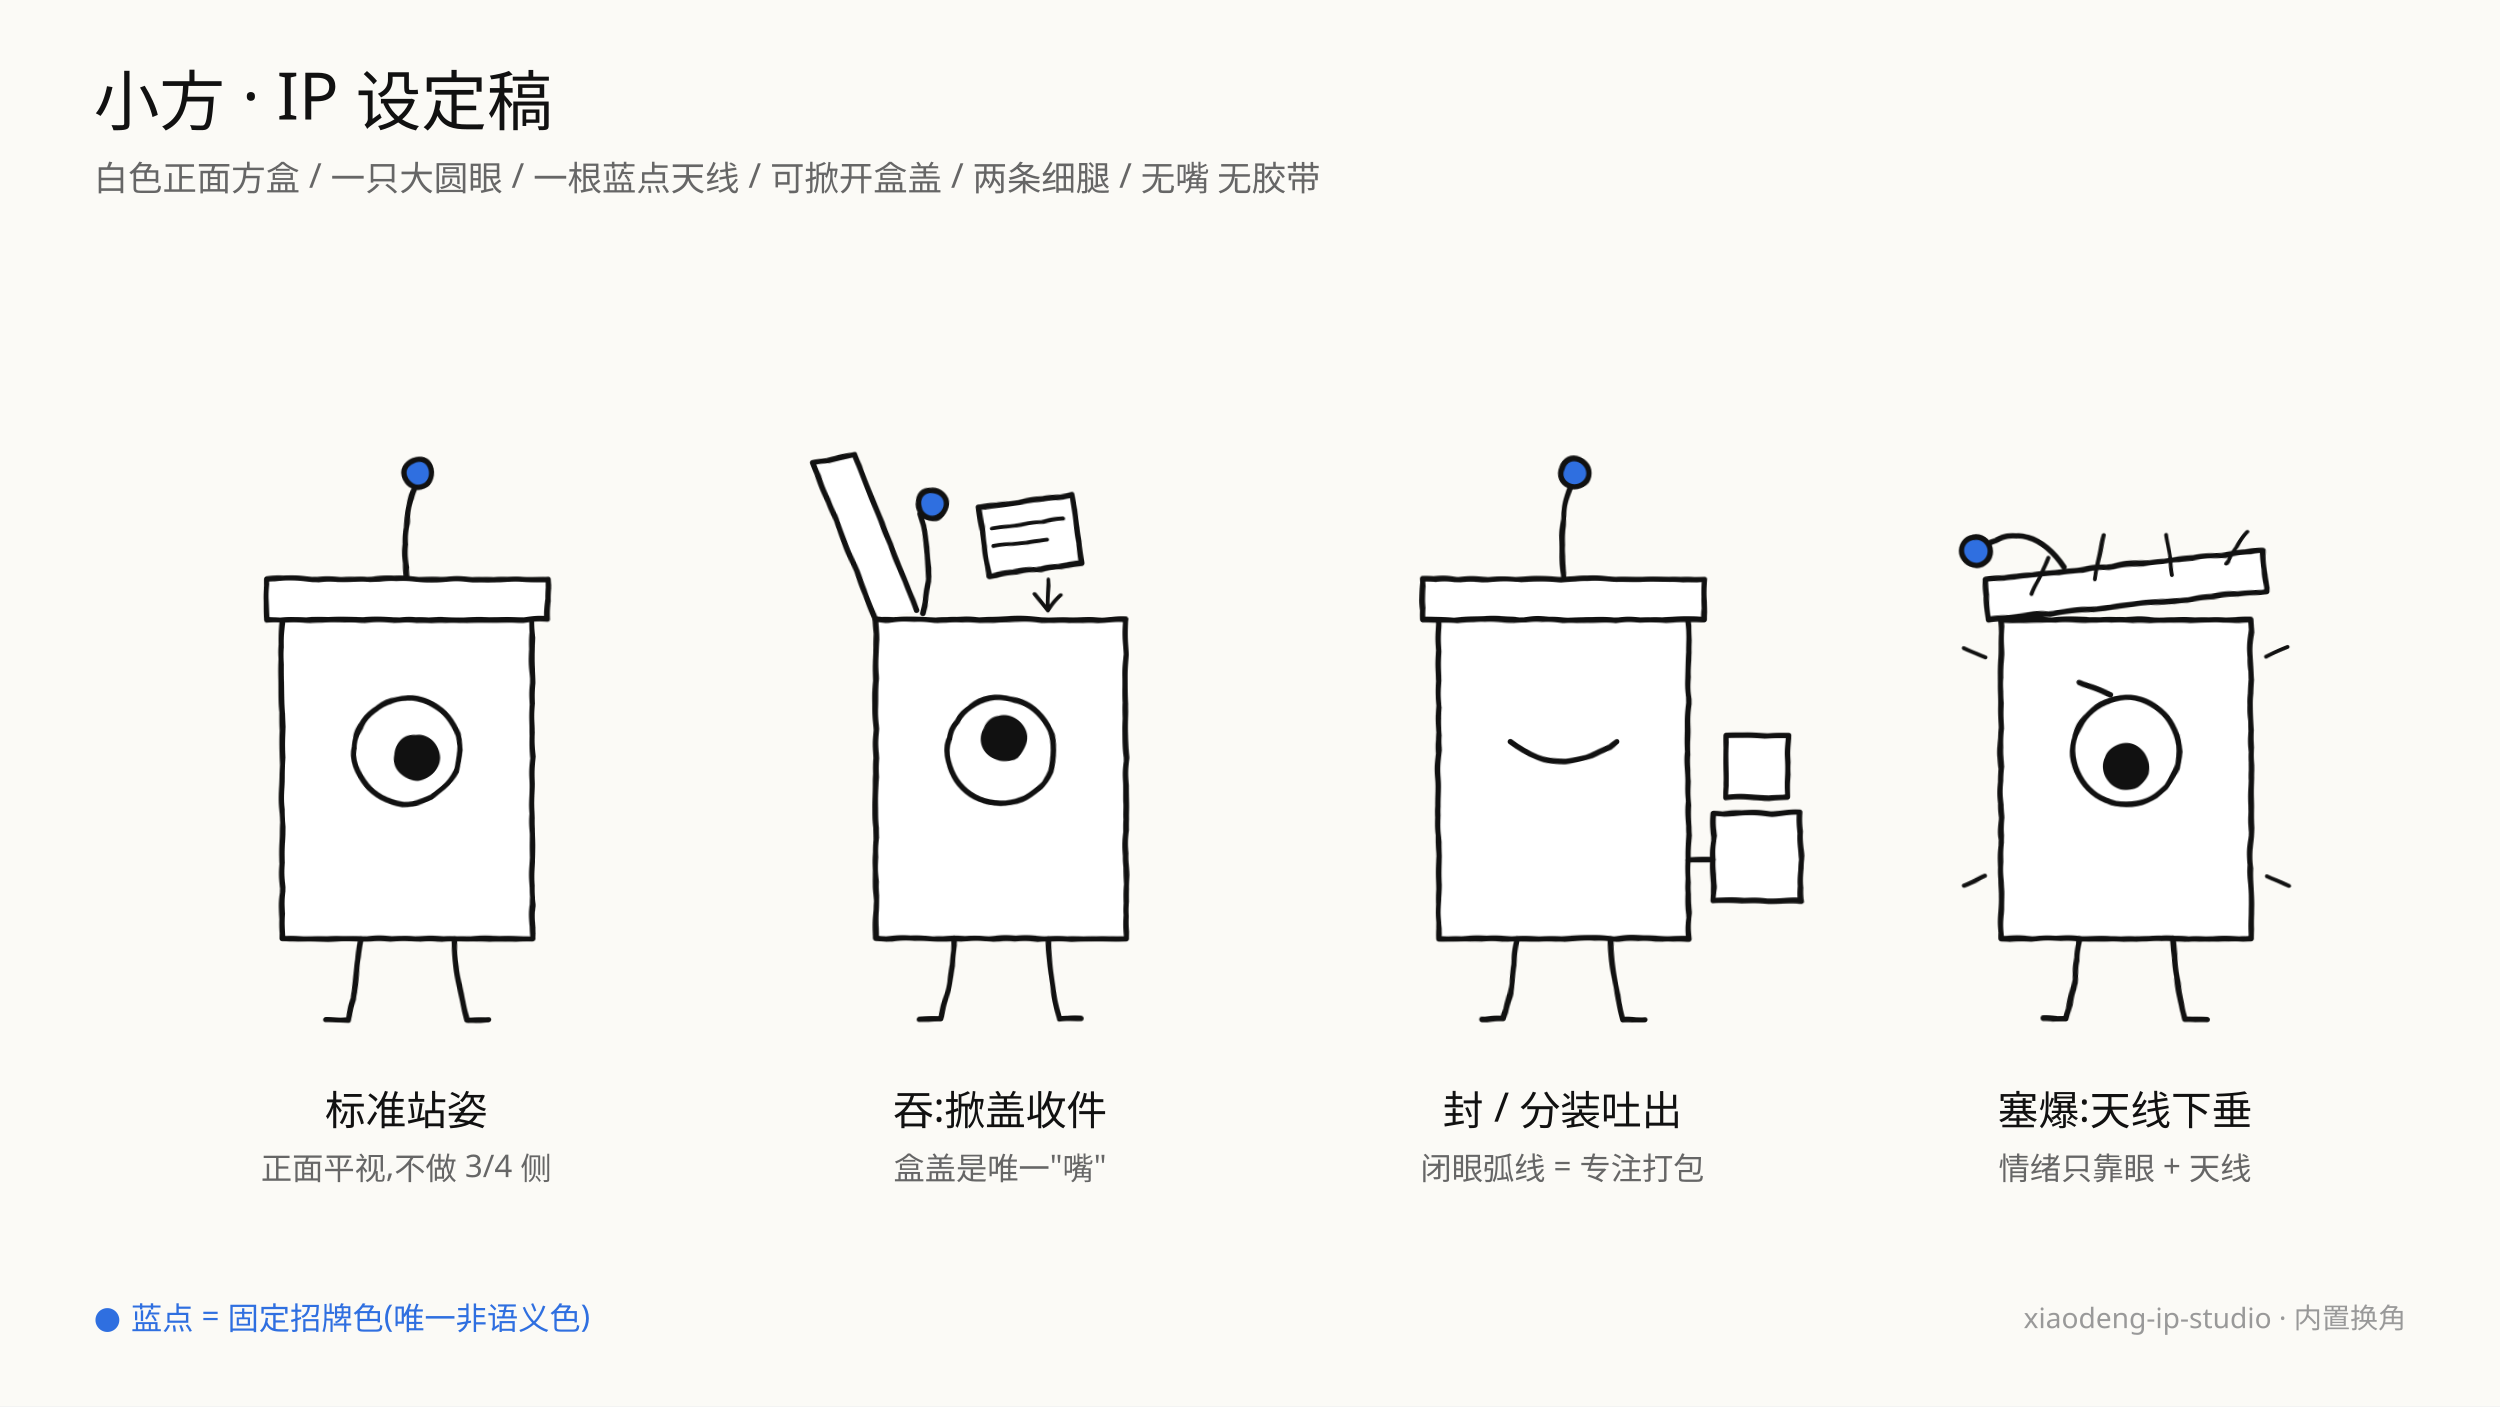
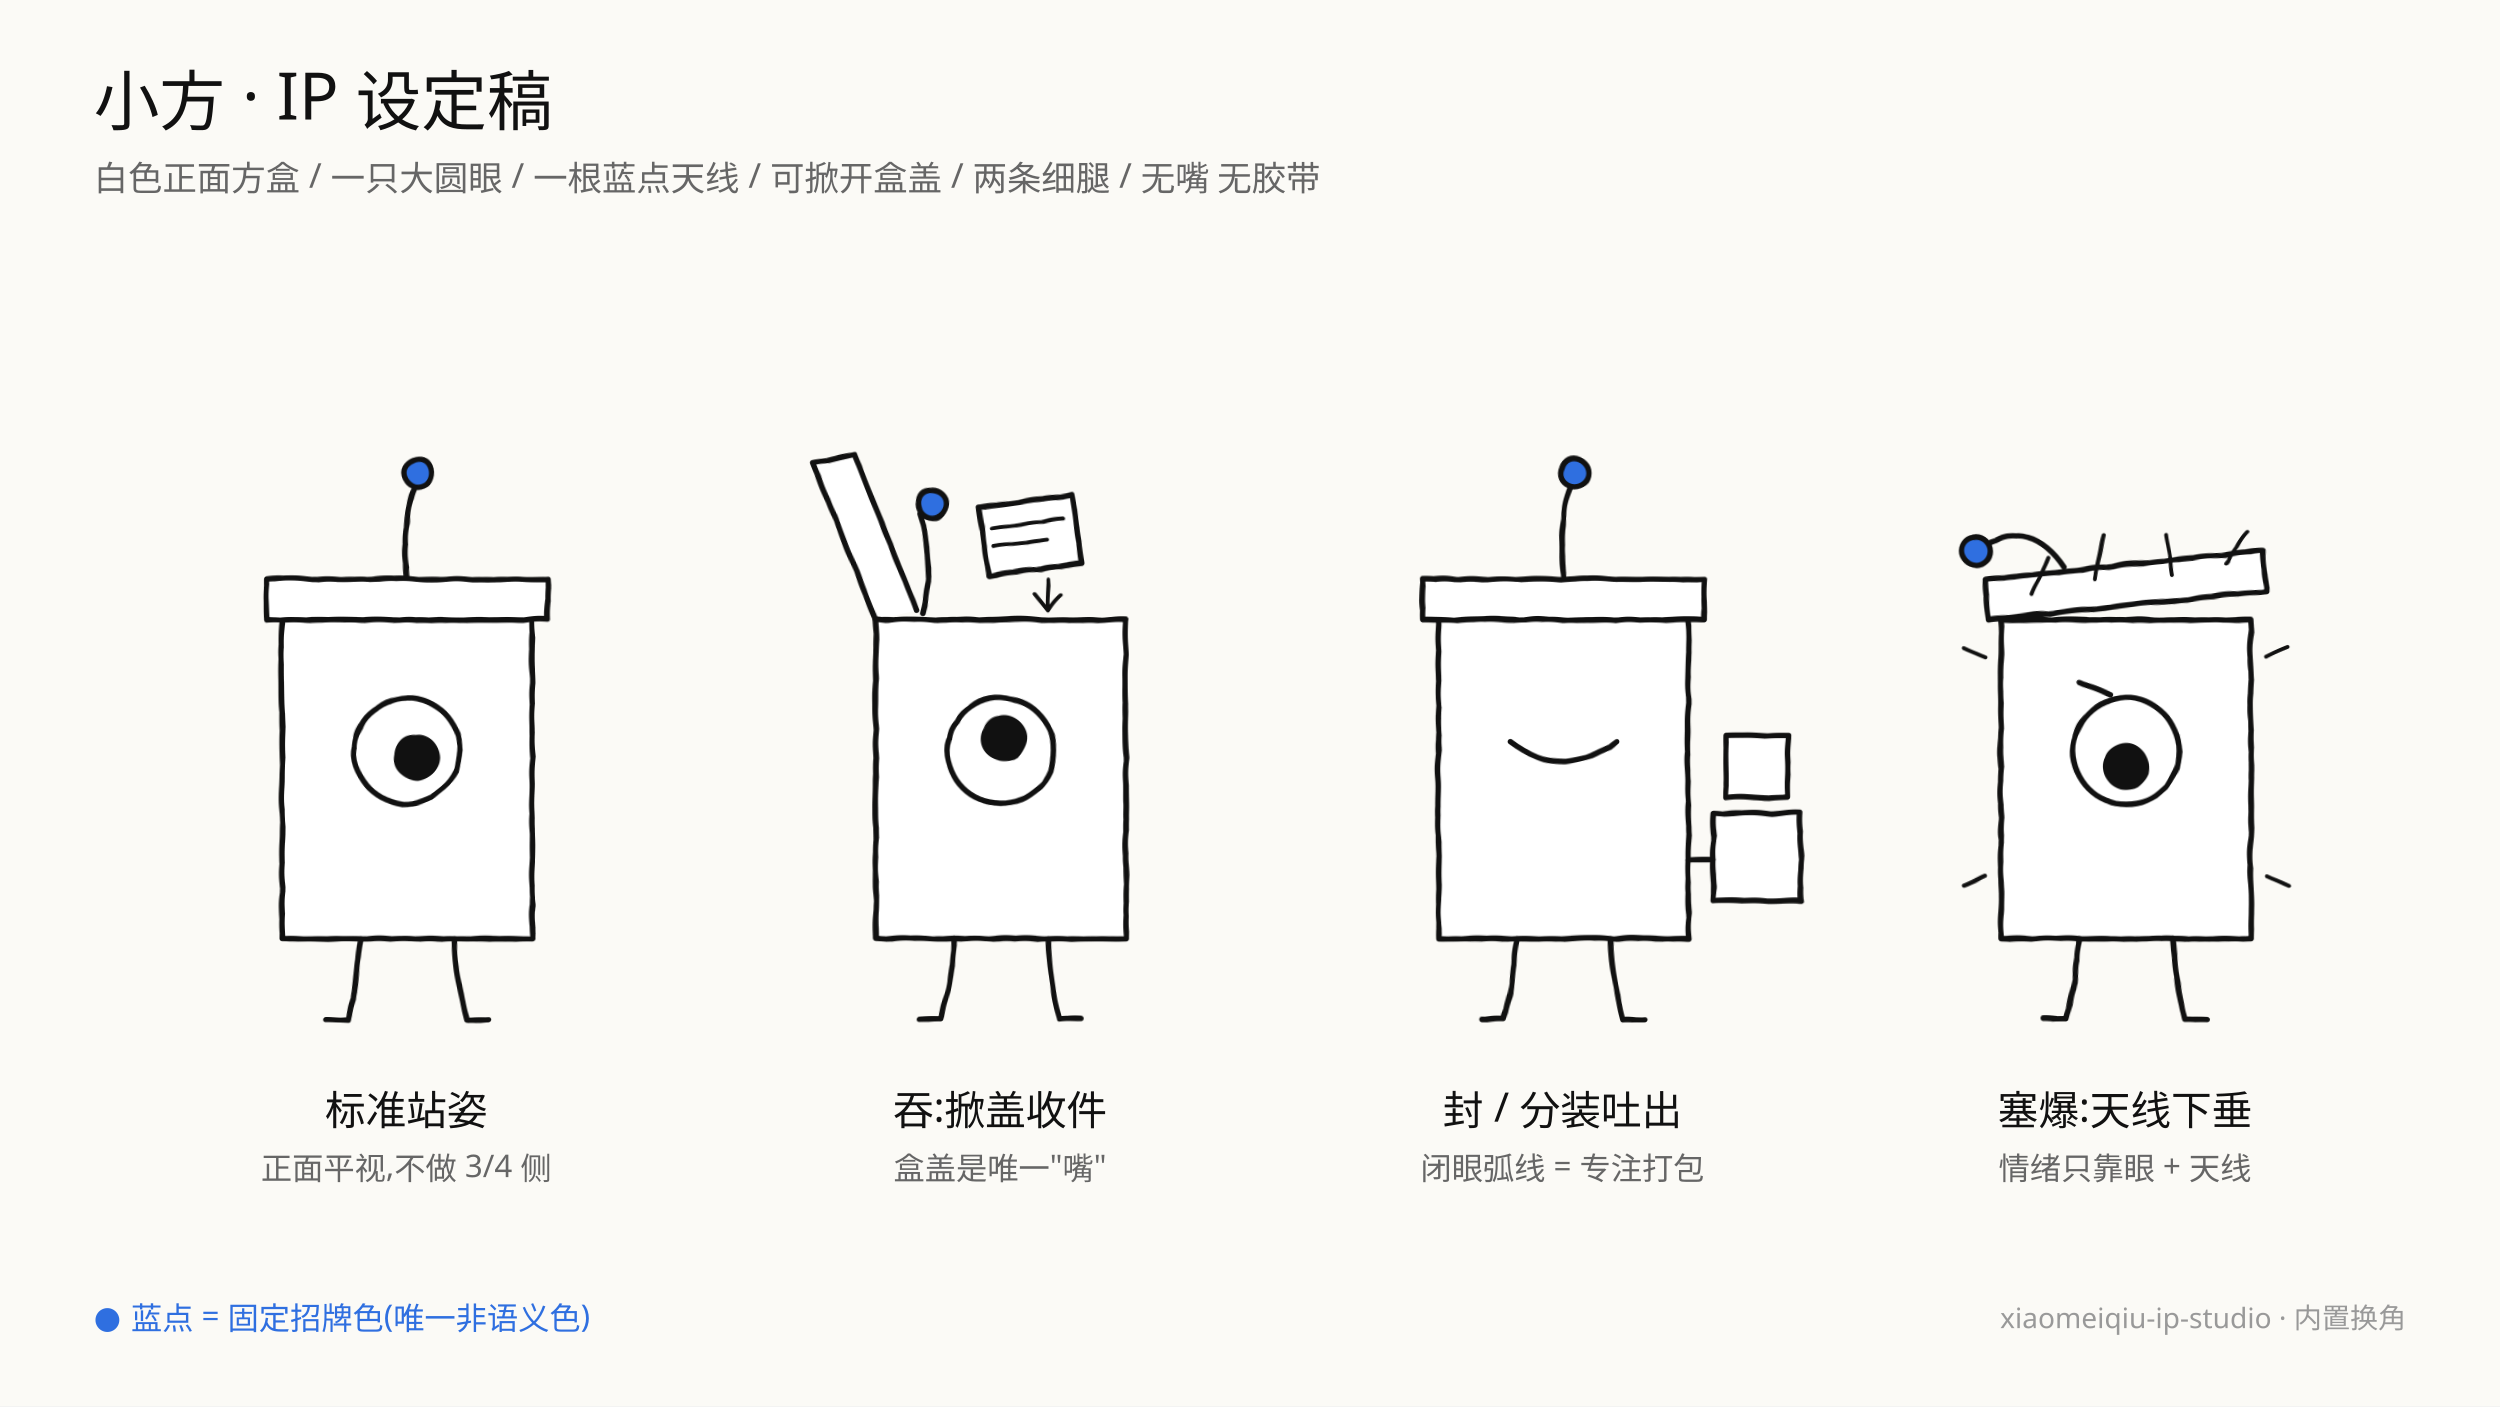
<svg xmlns="http://www.w3.org/2000/svg" width="1600" height="900" viewBox="0 0 1600 900" font-family="WenQuanYi Zen Hei, sans-serif">
  <defs>
    <filter id="r">
      <feTurbulence baseFrequency="0.03" numOctaves="2" seed="3" />
      <feDisplacementMap in="SourceGraphic" scale="2.2" />
    </filter>
    <g id="legs">
      <path d="M-30 80 q-2 30 -8 52 h-14" />
      <path d="M30 80 q2 30 8 52 h14" />
    </g>
  </defs>
  <rect width="1600" height="900" fill="#fbfaf6" />
  <text x="60" y="80" font-size="42" fill="#111">小方 · IP 设定稿</text>
  <text x="60" y="122" font-size="22" fill="#666">白色正面方盒 / 一只大圆眼 / 一根蓝点天线 / 可掀开盒盖 / 两条细腿 / 无嘴 无胶带</text>
  <g filter="url(#r)" stroke="#111" stroke-width="3.5" fill="none" stroke-linecap="round" stroke-linejoin="round">
    <g transform="translate(260,520)">
      <path d="M0 -150 q-4 -40 6 -62" />
      <circle cx="7" cy="-218" r="9" fill="#2f6fe0" stroke="#111" />
      <rect x="-90" y="-150" width="180" height="26" fill="#fff" />
      <rect x="-80" y="-124" width="160" height="204" fill="#fff" />
      <circle cx="0" cy="-40" r="34" fill="#fff" />
      <circle cx="6" cy="-36" r="13" fill="#111" />
      <use href="#legs" />
    </g>
    <g transform="translate(640,520)">
      <path d="M-80 -124 l-40 -100 l26 -6 l40 100" fill="#fff" />
      <path d="M-50 -128 q8 -34 -2 -64" />
      <circle cx="-44" cy="-198" r="9" fill="#2f6fe0" stroke="#111" />
      <path d="M-80 -124 h160" />
      <g transform="rotate(-8 20 -170)">
        <rect x="-10" y="-200" width="60" height="44" fill="#fff" />
        <path d="M-4 -186 h46 M-4 -174 h34" stroke-width="2.5" />
      </g>
      <path d="M30 -150 v20 m-8 -10 l8 10 l8 -10" stroke-width="2.5" />
      <rect x="-80" y="-124" width="160" height="204" fill="#fff" />
      <circle cx="0" cy="-40" r="34" fill="#fff" />
      <circle cx="2" cy="-48" r="13" fill="#111" />
      <use href="#legs" />
    </g>
    <g transform="translate(1000,520)">
      <path d="M0 -150 q-4 -40 6 -62" />
      <circle cx="7" cy="-218" r="9" fill="#2f6fe0" stroke="#111" />
      <rect x="-90" y="-150" width="180" height="26" fill="#fff" />
      <rect x="-80" y="-124" width="160" height="204" fill="#fff" />
      <path d="M-34 -46 q34 26 68 0" />
      <rect x="96" y="0" width="56" height="56" fill="#fff" />
      <rect x="104" y="-50" width="40" height="40" fill="#fff" />
      <path d="M80 30 h16" />
      <use href="#legs" />
    </g>
    <g transform="translate(1360,520)">
      <path d="M-40 -158 q-20 -30 -50 -14" />
      <circle cx="-96" cy="-168" r="9" fill="#2f6fe0" stroke="#111" />
      <path d="M-90 -150 l178 -18 l2 26 l-178 18z" fill="#fff" />
      <path d="M-60 -140 l10 -24 M-20 -150 l6 -28 M30 -152 l-4 -26 M64 -160 l14 -20" stroke-width="2.5" />
      <rect x="-80" y="-124" width="160" height="204" fill="#fff" />
      <path d="M-90 -100 l-14 -6 M90 -100 l14 -6 M-90 40 l-14 6 M90 40 l14 6" stroke-width="2.5" />
      <circle cx="0" cy="-40" r="34" fill="#fff" />
      <circle cx="0" cy="-30" r="13" fill="#111" />
      <path d="M-30 -84 l20 8" />
      <use href="#legs" />
    </g>
  </g>
  <g font-size="26" fill="#111" text-anchor="middle">
    <text x="260" y="720">标准站姿</text>
    <text x="640" y="720">吞:掀盖收件</text>
    <text x="1000" y="720">封 / 分装吐出</text>
    <text x="1360" y="720">塞爆:天线下垂</text>
  </g>
  <g font-size="20" fill="#666" text-anchor="middle">
    <text x="260" y="755">正面平视,不做 3/4 侧</text>
    <text x="640" y="755">盒盖是唯一"嘴"</text>
    <text x="1000" y="755">闭眼弧线 = 专注打包</text>
    <text x="1360" y="755">情绪只靠眼 + 天线</text>
  </g>
  <text x="60" y="850" font-size="20" fill="#2f6fe0">● 蓝点 = 固定招牌色(唯一非语义色)</text>
-   <text x="1540" y="850" font-size="18" fill="#999" text-anchor="end">xiaodeng-ip-studio · 内置换角</text>
+   <text x="1540" y="850" font-size="18" fill="#999" text-anchor="end">xiaomeiqiu-ip-studio · 内置换角</text>
</svg>
